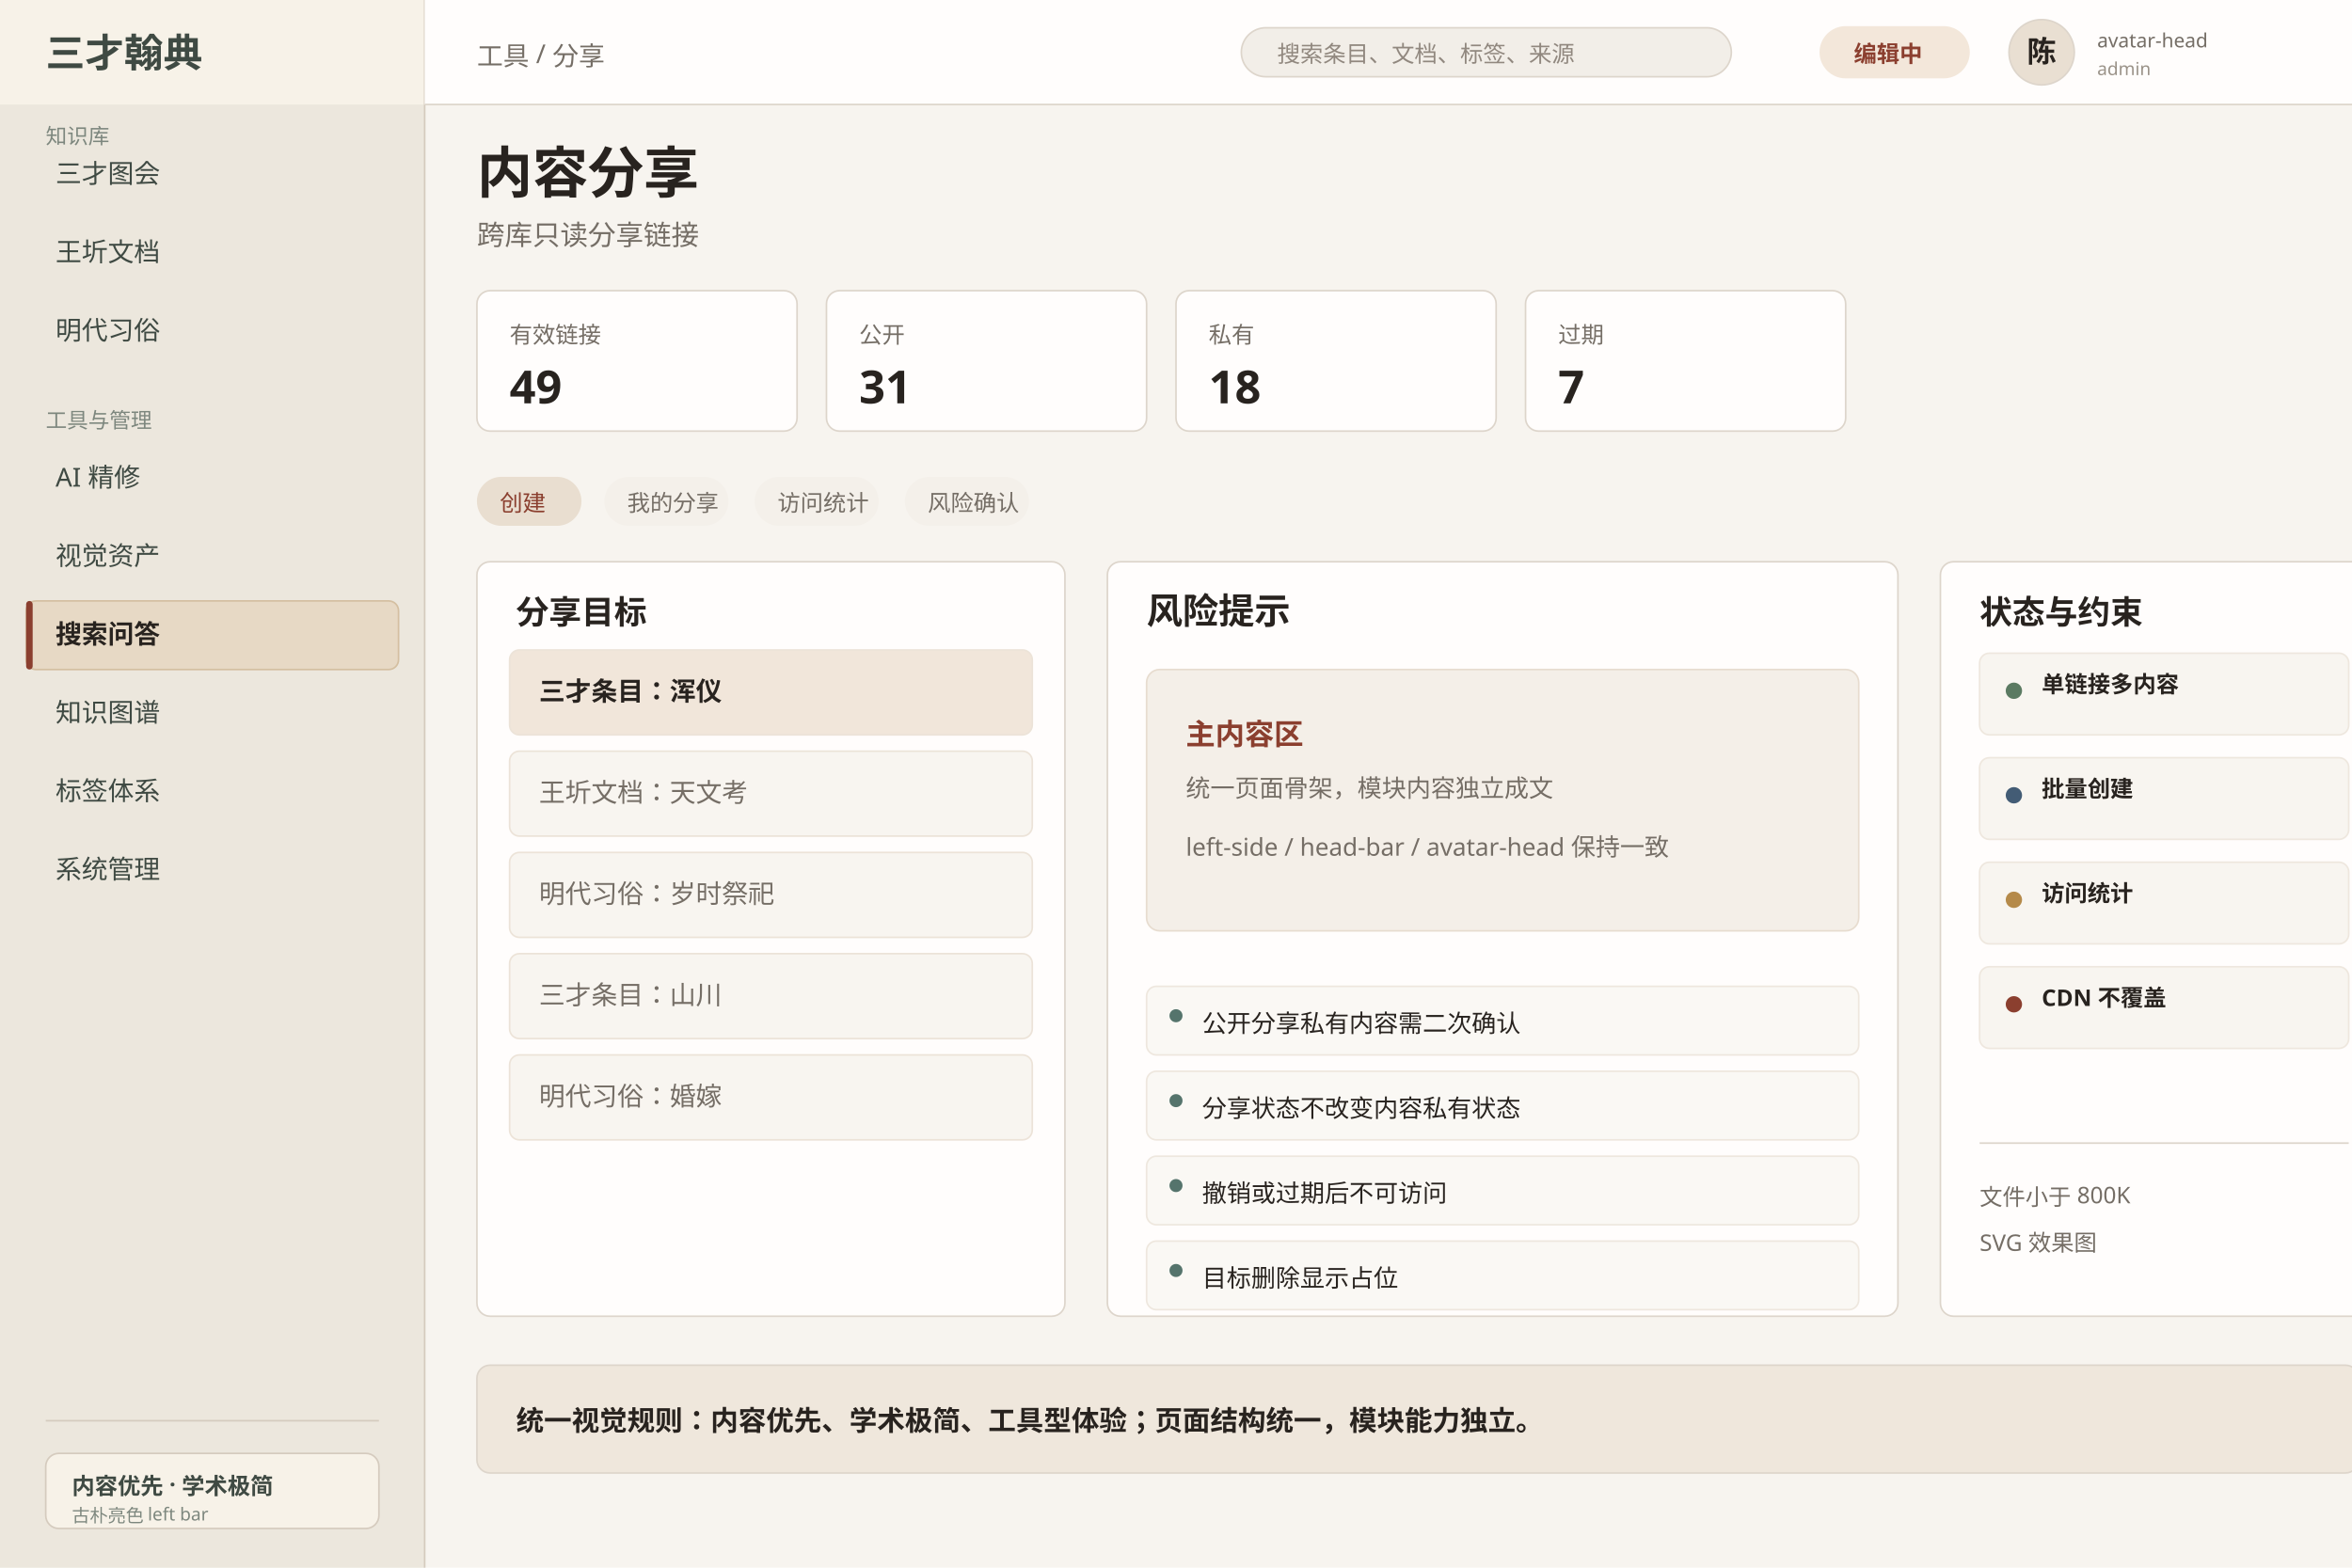
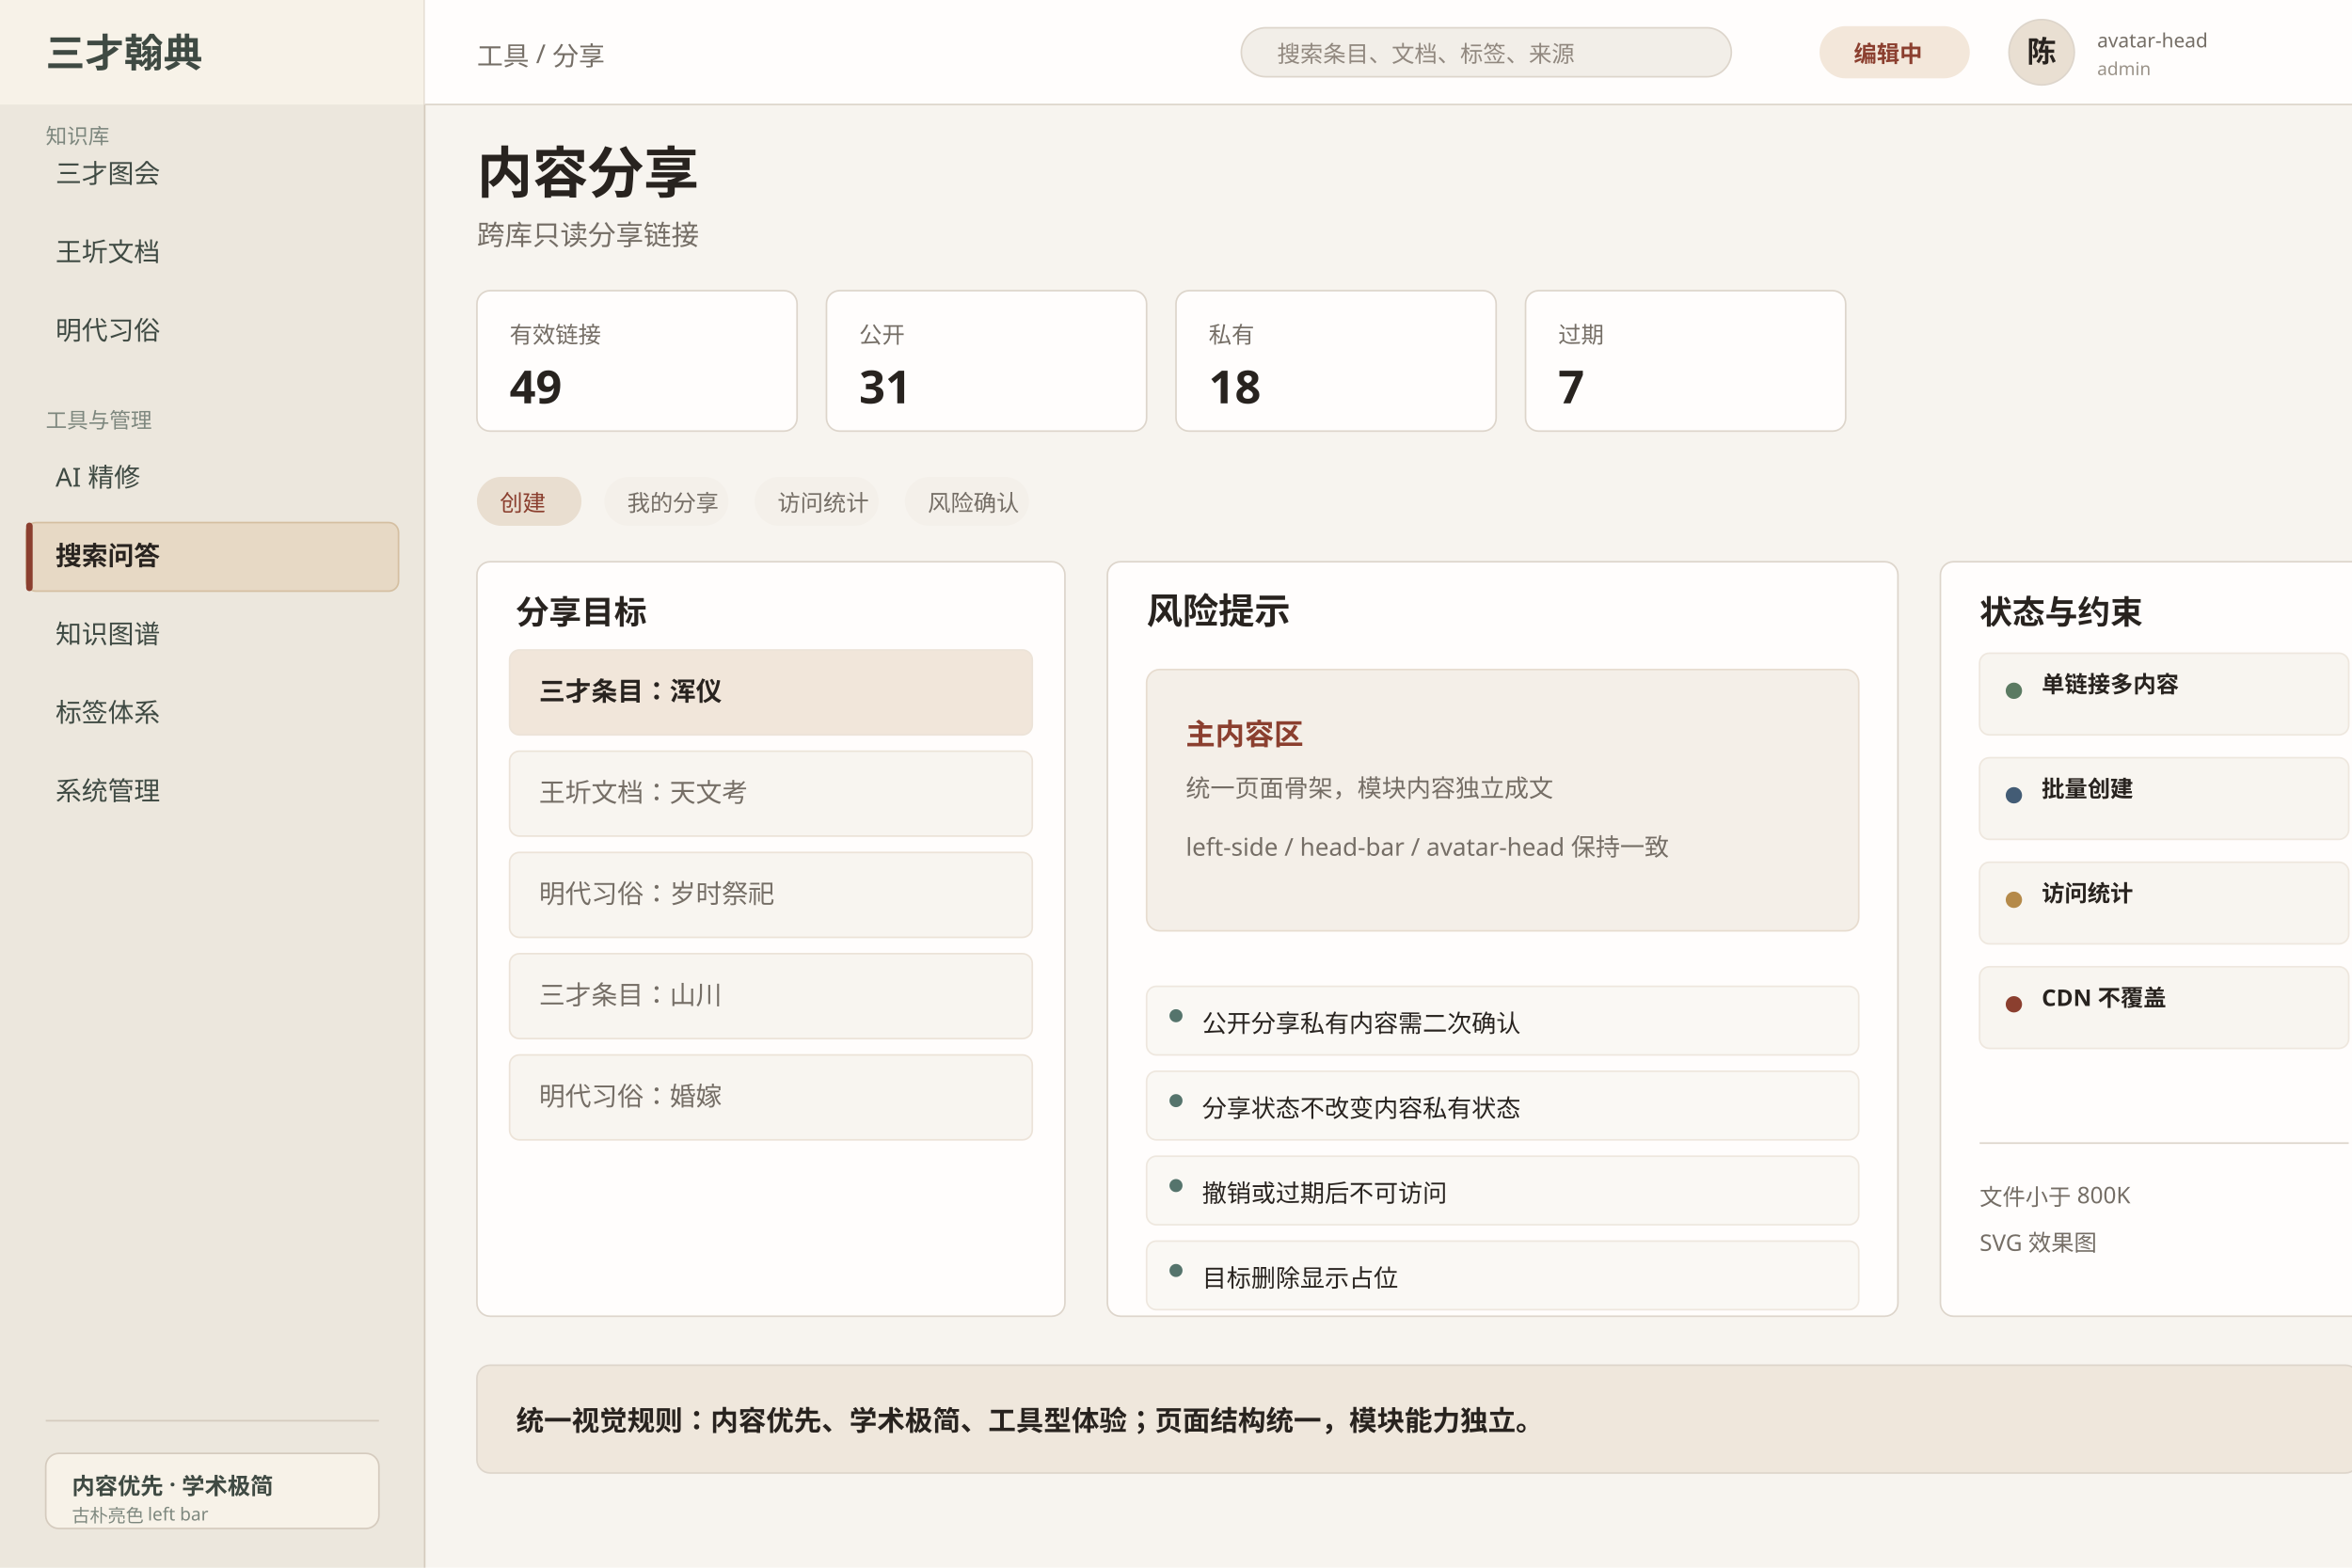
<svg xmlns="http://www.w3.org/2000/svg" width="1440" height="960" viewBox="0 0 1440 960">
  <rect x="0" y="0" width="1440" height="960" rx="0" fill="#F7F4EF" stroke="none" stroke-width="1" />
  <rect x="0" y="0" width="260" height="960" rx="0" fill="#ECE7DD" stroke="none" stroke-width="1" />
  <rect x="0" y="0" width="260" height="64" rx="0" fill="#F7F2E8" stroke="none" stroke-width="1" />
  <line x1="260" y1="0" x2="260" y2="960" stroke="#D5CBBE" stroke-width="1" />
  <text x="28" y="41" font-family="Noto Sans SC, Source Han Sans SC, PingFang SC, sans-serif" font-size="24" font-weight="700" fill="#3F4A43" text-anchor="start">三才翰典</text>
  <text x="28" y="88" font-family="Noto Sans SC, Source Han Sans SC, PingFang SC, sans-serif" font-size="13" font-weight="500" fill="#7D877E" text-anchor="start">知识库</text>
  <text x="34" y="112" font-family="Noto Sans SC, Source Han Sans SC, PingFang SC, sans-serif" font-size="16" font-weight="400" fill="#3F4A43" text-anchor="start">三才图会</text>
  <text x="34" y="160" font-family="Noto Sans SC, Source Han Sans SC, PingFang SC, sans-serif" font-size="16" font-weight="400" fill="#3F4A43" text-anchor="start">王圻文档</text>
  <text x="34" y="208" font-family="Noto Sans SC, Source Han Sans SC, PingFang SC, sans-serif" font-size="16" font-weight="400" fill="#3F4A43" text-anchor="start">明代习俗</text>
  <text x="28" y="262" font-family="Noto Sans SC, Source Han Sans SC, PingFang SC, sans-serif" font-size="13" font-weight="500" fill="#7D877E" text-anchor="start">工具与管理</text>
  <text x="34" y="298" font-family="Noto Sans SC, Source Han Sans SC, PingFang SC, sans-serif" font-size="16" font-weight="400" fill="#3F4A43" text-anchor="start">AI 精修</text>
-   <text x="34" y="346" font-family="Noto Sans SC, Source Han Sans SC, PingFang SC, sans-serif" font-size="16" font-weight="400" fill="#3F4A43" text-anchor="start">视觉资产</text>
-   <rect x="16" y="368" width="228" height="42" rx="6" fill="#E7D9C5" stroke="#D4BFA1" stroke-width="1" />
-   <rect x="16" y="368" width="4" height="42" rx="2" fill="#8B3F2F" stroke="none" stroke-width="1" />
-   <text x="34" y="394" font-family="Noto Sans SC, Source Han Sans SC, PingFang SC, sans-serif" font-size="16" font-weight="600" fill="#28231F" text-anchor="start">搜索问答</text>
-   <text x="34" y="442" font-family="Noto Sans SC, Source Han Sans SC, PingFang SC, sans-serif" font-size="16" font-weight="400" fill="#3F4A43" text-anchor="start">知识图谱</text>
-   <text x="34" y="490" font-family="Noto Sans SC, Source Han Sans SC, PingFang SC, sans-serif" font-size="16" font-weight="400" fill="#3F4A43" text-anchor="start">标签体系</text>
-   <text x="34" y="538" font-family="Noto Sans SC, Source Han Sans SC, PingFang SC, sans-serif" font-size="16" font-weight="400" fill="#3F4A43" text-anchor="start">系统管理</text>
+   <rect x="16" y="320" width="228" height="42" rx="6" fill="#E7D9C5" stroke="#D4BFA1" stroke-width="1" />
+   <rect x="16" y="320" width="4" height="42" rx="2" fill="#8B3F2F" stroke="none" stroke-width="1" />
+   <text x="34" y="346" font-family="Noto Sans SC, Source Han Sans SC, PingFang SC, sans-serif" font-size="16" font-weight="600" fill="#28231F" text-anchor="start">搜索问答</text>
+   <text x="34" y="394" font-family="Noto Sans SC, Source Han Sans SC, PingFang SC, sans-serif" font-size="16" font-weight="400" fill="#3F4A43" text-anchor="start">知识图谱</text>
+   <text x="34" y="442" font-family="Noto Sans SC, Source Han Sans SC, PingFang SC, sans-serif" font-size="16" font-weight="400" fill="#3F4A43" text-anchor="start">标签体系</text>
+   <text x="34" y="490" font-family="Noto Sans SC, Source Han Sans SC, PingFang SC, sans-serif" font-size="16" font-weight="400" fill="#3F4A43" text-anchor="start">系统管理</text>
  <line x1="28" y1="870" x2="232" y2="870" stroke="#D5CBBE" stroke-width="1" />
  <rect x="28" y="890" width="204" height="46" rx="8" fill="#F7F2E8" stroke="#D5CBBE" stroke-width="1" />
  <text x="44" y="915" font-family="Noto Sans SC, Source Han Sans SC, PingFang SC, sans-serif" font-size="14" font-weight="600" fill="#3F4A43" text-anchor="start">内容优先 · 学术极简</text>
  <text x="44" y="932" font-family="Noto Sans SC, Source Han Sans SC, PingFang SC, sans-serif" font-size="11" font-weight="400" fill="#7D877E" text-anchor="start">古朴亮色 left bar</text>
  <rect x="260" y="0" width="1180" height="64" rx="0" fill="#FFFDFC" stroke="none" stroke-width="1" />
  <line x1="260" y1="64" x2="1440" y2="64" stroke="#DDD5CB" stroke-width="1" />
  <text x="292" y="40" font-family="Noto Sans SC, Source Han Sans SC, PingFang SC, sans-serif" font-size="16" font-weight="500" fill="#756E66" text-anchor="start">工具 / 分享</text>
  <rect x="760" y="17" width="300" height="30" rx="15" fill="#F2EEE8" stroke="#DDD5CB" stroke-width="1" />
  <text x="782" y="38" font-family="Noto Sans SC, Source Han Sans SC, PingFang SC, sans-serif" font-size="14" font-weight="400" fill="#91887F" text-anchor="start">搜索条目、文档、标签、来源</text>
  <rect x="1114" y="16" width="92" height="32" rx="16" fill="#F3E7DA" stroke="none" stroke-width="1" />
  <text x="1135" y="38" font-family="Noto Sans SC, Source Han Sans SC, PingFang SC, sans-serif" font-size="14" font-weight="600" fill="#8B3F2F" text-anchor="start">编辑中</text>
  <rect x="1230" y="12" width="40" height="40" rx="20" fill="#E9DFD2" stroke="#DDD5CB" stroke-width="1" />
  <text x="1250" y="38" font-family="Noto Sans SC, Source Han Sans SC, PingFang SC, sans-serif" font-size="18" font-weight="700" fill="#28231F" text-anchor="middle">陈</text>
  <text x="1284" y="29" font-family="Noto Sans SC, Source Han Sans SC, PingFang SC, sans-serif" font-size="12" font-weight="500" fill="#756E66" text-anchor="start">avatar-head</text>
  <text x="1284" y="46" font-family="Noto Sans SC, Source Han Sans SC, PingFang SC, sans-serif" font-size="11" font-weight="400" fill="#9A9288" text-anchor="start">admin</text>
  <text x="292" y="118" font-family="Noto Sans SC, Source Han Sans SC, PingFang SC, sans-serif" font-size="34" font-weight="700" fill="#28231F" text-anchor="start">内容分享</text>
  <text x="292" y="150" font-family="Noto Sans SC, Source Han Sans SC, PingFang SC, sans-serif" font-size="17" font-weight="400" fill="#756E66" text-anchor="start">跨库只读分享链接</text>
  <rect x="292" y="178" width="196" height="86" rx="8" fill="#FFFDFC" stroke="#DDD5CB" stroke-width="1" />
  <text x="312" y="210" font-family="Noto Sans SC, Source Han Sans SC, PingFang SC, sans-serif" font-size="14" font-weight="500" fill="#756E66" text-anchor="start">有效链接</text>
  <text x="312" y="247" font-family="Noto Sans SC, Source Han Sans SC, PingFang SC, sans-serif" font-size="28" font-weight="700" fill="#28231F" text-anchor="start">49</text>
  <rect x="506" y="178" width="196" height="86" rx="8" fill="#FFFDFC" stroke="#DDD5CB" stroke-width="1" />
  <text x="526" y="210" font-family="Noto Sans SC, Source Han Sans SC, PingFang SC, sans-serif" font-size="14" font-weight="500" fill="#756E66" text-anchor="start">公开</text>
  <text x="526" y="247" font-family="Noto Sans SC, Source Han Sans SC, PingFang SC, sans-serif" font-size="28" font-weight="700" fill="#28231F" text-anchor="start">31</text>
  <rect x="720" y="178" width="196" height="86" rx="8" fill="#FFFDFC" stroke="#DDD5CB" stroke-width="1" />
  <text x="740" y="210" font-family="Noto Sans SC, Source Han Sans SC, PingFang SC, sans-serif" font-size="14" font-weight="500" fill="#756E66" text-anchor="start">私有</text>
  <text x="740" y="247" font-family="Noto Sans SC, Source Han Sans SC, PingFang SC, sans-serif" font-size="28" font-weight="700" fill="#28231F" text-anchor="start">18</text>
  <rect x="934" y="178" width="196" height="86" rx="8" fill="#FFFDFC" stroke="#DDD5CB" stroke-width="1" />
  <text x="954" y="210" font-family="Noto Sans SC, Source Han Sans SC, PingFang SC, sans-serif" font-size="14" font-weight="500" fill="#756E66" text-anchor="start">过期</text>
  <text x="954" y="247" font-family="Noto Sans SC, Source Han Sans SC, PingFang SC, sans-serif" font-size="28" font-weight="700" fill="#28231F" text-anchor="start">7</text>
  <rect x="292" y="292" width="64" height="30" rx="15" fill="#E9DED0" stroke="none" stroke-width="1" />
  <text x="306" y="313" font-family="Noto Sans SC, Source Han Sans SC, PingFang SC, sans-serif" font-size="14" font-weight="500" fill="#8B3F2F" text-anchor="start">创建</text>
  <rect x="370" y="292" width="76" height="30" rx="15" fill="#F4F0EA" stroke="none" stroke-width="1" />
  <text x="384" y="313" font-family="Noto Sans SC, Source Han Sans SC, PingFang SC, sans-serif" font-size="14" font-weight="500" fill="#756E66" text-anchor="start">我的分享</text>
  <rect x="462" y="292" width="76" height="30" rx="15" fill="#F4F0EA" stroke="none" stroke-width="1" />
  <text x="476" y="313" font-family="Noto Sans SC, Source Han Sans SC, PingFang SC, sans-serif" font-size="14" font-weight="500" fill="#756E66" text-anchor="start">访问统计</text>
  <rect x="554" y="292" width="76" height="30" rx="15" fill="#F4F0EA" stroke="none" stroke-width="1" />
  <text x="568" y="313" font-family="Noto Sans SC, Source Han Sans SC, PingFang SC, sans-serif" font-size="14" font-weight="500" fill="#756E66" text-anchor="start">风险确认</text>
  <rect x="292" y="344" width="360" height="462" rx="8" fill="#FFFDFC" stroke="#DDD5CB" stroke-width="1" />
  <text x="316" y="382" font-family="Noto Sans SC, Source Han Sans SC, PingFang SC, sans-serif" font-size="20" font-weight="700" fill="#28231F" text-anchor="start">分享目标</text>
  <rect x="312" y="398" width="320" height="52" rx="6" fill="#F1E6DA" stroke="#ECE3D8" stroke-width="1" />
  <text x="330" y="429" font-family="Noto Sans SC, Source Han Sans SC, PingFang SC, sans-serif" font-size="16" font-weight="600" fill="#28231F" text-anchor="start">三才条目：浑仪</text>
  <rect x="312" y="460" width="320" height="52" rx="6" fill="#F8F5F0" stroke="#ECE3D8" stroke-width="1" />
  <text x="330" y="491" font-family="Noto Sans SC, Source Han Sans SC, PingFang SC, sans-serif" font-size="16" font-weight="400" fill="#756E66" text-anchor="start">王圻文档：天文考</text>
  <rect x="312" y="522" width="320" height="52" rx="6" fill="#F8F5F0" stroke="#ECE3D8" stroke-width="1" />
  <text x="330" y="553" font-family="Noto Sans SC, Source Han Sans SC, PingFang SC, sans-serif" font-size="16" font-weight="400" fill="#756E66" text-anchor="start">明代习俗：岁时祭祀</text>
  <rect x="312" y="584" width="320" height="52" rx="6" fill="#F8F5F0" stroke="#ECE3D8" stroke-width="1" />
  <text x="330" y="615" font-family="Noto Sans SC, Source Han Sans SC, PingFang SC, sans-serif" font-size="16" font-weight="400" fill="#756E66" text-anchor="start">三才条目：山川</text>
  <rect x="312" y="646" width="320" height="52" rx="6" fill="#F8F5F0" stroke="#ECE3D8" stroke-width="1" />
  <text x="330" y="677" font-family="Noto Sans SC, Source Han Sans SC, PingFang SC, sans-serif" font-size="16" font-weight="400" fill="#756E66" text-anchor="start">明代习俗：婚嫁</text>
  <rect x="678" y="344" width="484" height="462" rx="8" fill="#FFFDFC" stroke="#DDD5CB" stroke-width="1" />
  <text x="702" y="382" font-family="Noto Sans SC, Source Han Sans SC, PingFang SC, sans-serif" font-size="22" font-weight="700" fill="#28231F" text-anchor="start">风险提示</text>
  <rect x="702" y="410" width="436" height="160" rx="8" fill="#F4EFE8" stroke="#E7DCCF" stroke-width="1" />
  <text x="726" y="456" font-family="Noto Sans SC, Source Han Sans SC, PingFang SC, sans-serif" font-size="18" font-weight="700" fill="#8B3F2F" text-anchor="start">主内容区</text>
  <text x="726" y="488" font-family="Noto Sans SC, Source Han Sans SC, PingFang SC, sans-serif" font-size="15" font-weight="400" fill="#756E66" text-anchor="start">统一页面骨架，模块内容独立成文</text>
  <text x="726" y="524" font-family="Noto Sans SC, Source Han Sans SC, PingFang SC, sans-serif" font-size="15" font-weight="400" fill="#756E66" text-anchor="start">left-side / head-bar / avatar-head 保持一致</text>
  <rect x="702" y="604" width="436" height="42" rx="6" fill="#FAF8F4" stroke="#EEE7DE" stroke-width="1" />
  <rect x="716" y="618" width="8" height="8" rx="4" fill="#55746C" stroke="none" stroke-width="1" />
  <text x="736" y="632" font-family="Noto Sans SC, Source Han Sans SC, PingFang SC, sans-serif" font-size="15" font-weight="500" fill="#28231F" text-anchor="start">公开分享私有内容需二次确认</text>
  <rect x="702" y="656" width="436" height="42" rx="6" fill="#FAF8F4" stroke="#EEE7DE" stroke-width="1" />
  <rect x="716" y="670" width="8" height="8" rx="4" fill="#55746C" stroke="none" stroke-width="1" />
  <text x="736" y="684" font-family="Noto Sans SC, Source Han Sans SC, PingFang SC, sans-serif" font-size="15" font-weight="500" fill="#28231F" text-anchor="start">分享状态不改变内容私有状态</text>
  <rect x="702" y="708" width="436" height="42" rx="6" fill="#FAF8F4" stroke="#EEE7DE" stroke-width="1" />
  <rect x="716" y="722" width="8" height="8" rx="4" fill="#55746C" stroke="none" stroke-width="1" />
  <text x="736" y="736" font-family="Noto Sans SC, Source Han Sans SC, PingFang SC, sans-serif" font-size="15" font-weight="500" fill="#28231F" text-anchor="start">撤销或过期后不可访问</text>
  <rect x="702" y="760" width="436" height="42" rx="6" fill="#FAF8F4" stroke="#EEE7DE" stroke-width="1" />
  <rect x="716" y="774" width="8" height="8" rx="4" fill="#55746C" stroke="none" stroke-width="1" />
  <text x="736" y="788" font-family="Noto Sans SC, Source Han Sans SC, PingFang SC, sans-serif" font-size="15" font-weight="500" fill="#28231F" text-anchor="start">目标删除显示占位</text>
  <rect x="1188" y="344" width="274" height="462" rx="8" fill="#FFFDFC" stroke="#DDD5CB" stroke-width="1" />
  <text x="1212" y="382" font-family="Noto Sans SC, Source Han Sans SC, PingFang SC, sans-serif" font-size="20" font-weight="700" fill="#28231F" text-anchor="start">状态与约束</text>
  <rect x="1212" y="400" width="226" height="50" rx="6" fill="#F8F5F0" stroke="#EEE7DE" stroke-width="1" />
  <rect x="1228" y="418" width="10" height="10" rx="5" fill="#5B7A62" stroke="none" stroke-width="1" />
  <text x="1250" y="424" font-family="Noto Sans SC, Source Han Sans SC, PingFang SC, sans-serif" font-size="14" font-weight="600" fill="#28231F" text-anchor="start">单链接多内容</text>
  <rect x="1212" y="464" width="226" height="50" rx="6" fill="#F8F5F0" stroke="#EEE7DE" stroke-width="1" />
  <rect x="1228" y="482" width="10" height="10" rx="5" fill="#435C75" stroke="none" stroke-width="1" />
  <text x="1250" y="488" font-family="Noto Sans SC, Source Han Sans SC, PingFang SC, sans-serif" font-size="14" font-weight="600" fill="#28231F" text-anchor="start">批量创建</text>
  <rect x="1212" y="528" width="226" height="50" rx="6" fill="#F8F5F0" stroke="#EEE7DE" stroke-width="1" />
  <rect x="1228" y="546" width="10" height="10" rx="5" fill="#B58A4A" stroke="none" stroke-width="1" />
  <text x="1250" y="552" font-family="Noto Sans SC, Source Han Sans SC, PingFang SC, sans-serif" font-size="14" font-weight="600" fill="#28231F" text-anchor="start">访问统计</text>
  <rect x="1212" y="592" width="226" height="50" rx="6" fill="#F8F5F0" stroke="#EEE7DE" stroke-width="1" />
  <rect x="1228" y="610" width="10" height="10" rx="5" fill="#8B3F2F" stroke="none" stroke-width="1" />
  <text x="1250" y="616" font-family="Noto Sans SC, Source Han Sans SC, PingFang SC, sans-serif" font-size="14" font-weight="600" fill="#28231F" text-anchor="start">CDN 不覆盖</text>
  <line x1="1212" y1="700" x2="1438" y2="700" stroke="#DDD5CB" stroke-width="1" />
  <text x="1212" y="738" font-family="Noto Sans SC, Source Han Sans SC, PingFang SC, sans-serif" font-size="14" font-weight="500" fill="#756E66" text-anchor="start">文件小于 800K</text>
  <text x="1212" y="766" font-family="Noto Sans SC, Source Han Sans SC, PingFang SC, sans-serif" font-size="14" font-weight="500" fill="#756E66" text-anchor="start">SVG 效果图</text>
  <rect x="292" y="836" width="1152" height="66" rx="8" fill="#EFE7DC" stroke="#DDD5CB" stroke-width="1" />
  <text x="316" y="876" font-family="Noto Sans SC, Source Han Sans SC, PingFang SC, sans-serif" font-size="17" font-weight="600" fill="#28231F" text-anchor="start">统一视觉规则：内容优先、学术极简、工具型体验；页面结构统一，模块能力独立。</text>
</svg>
